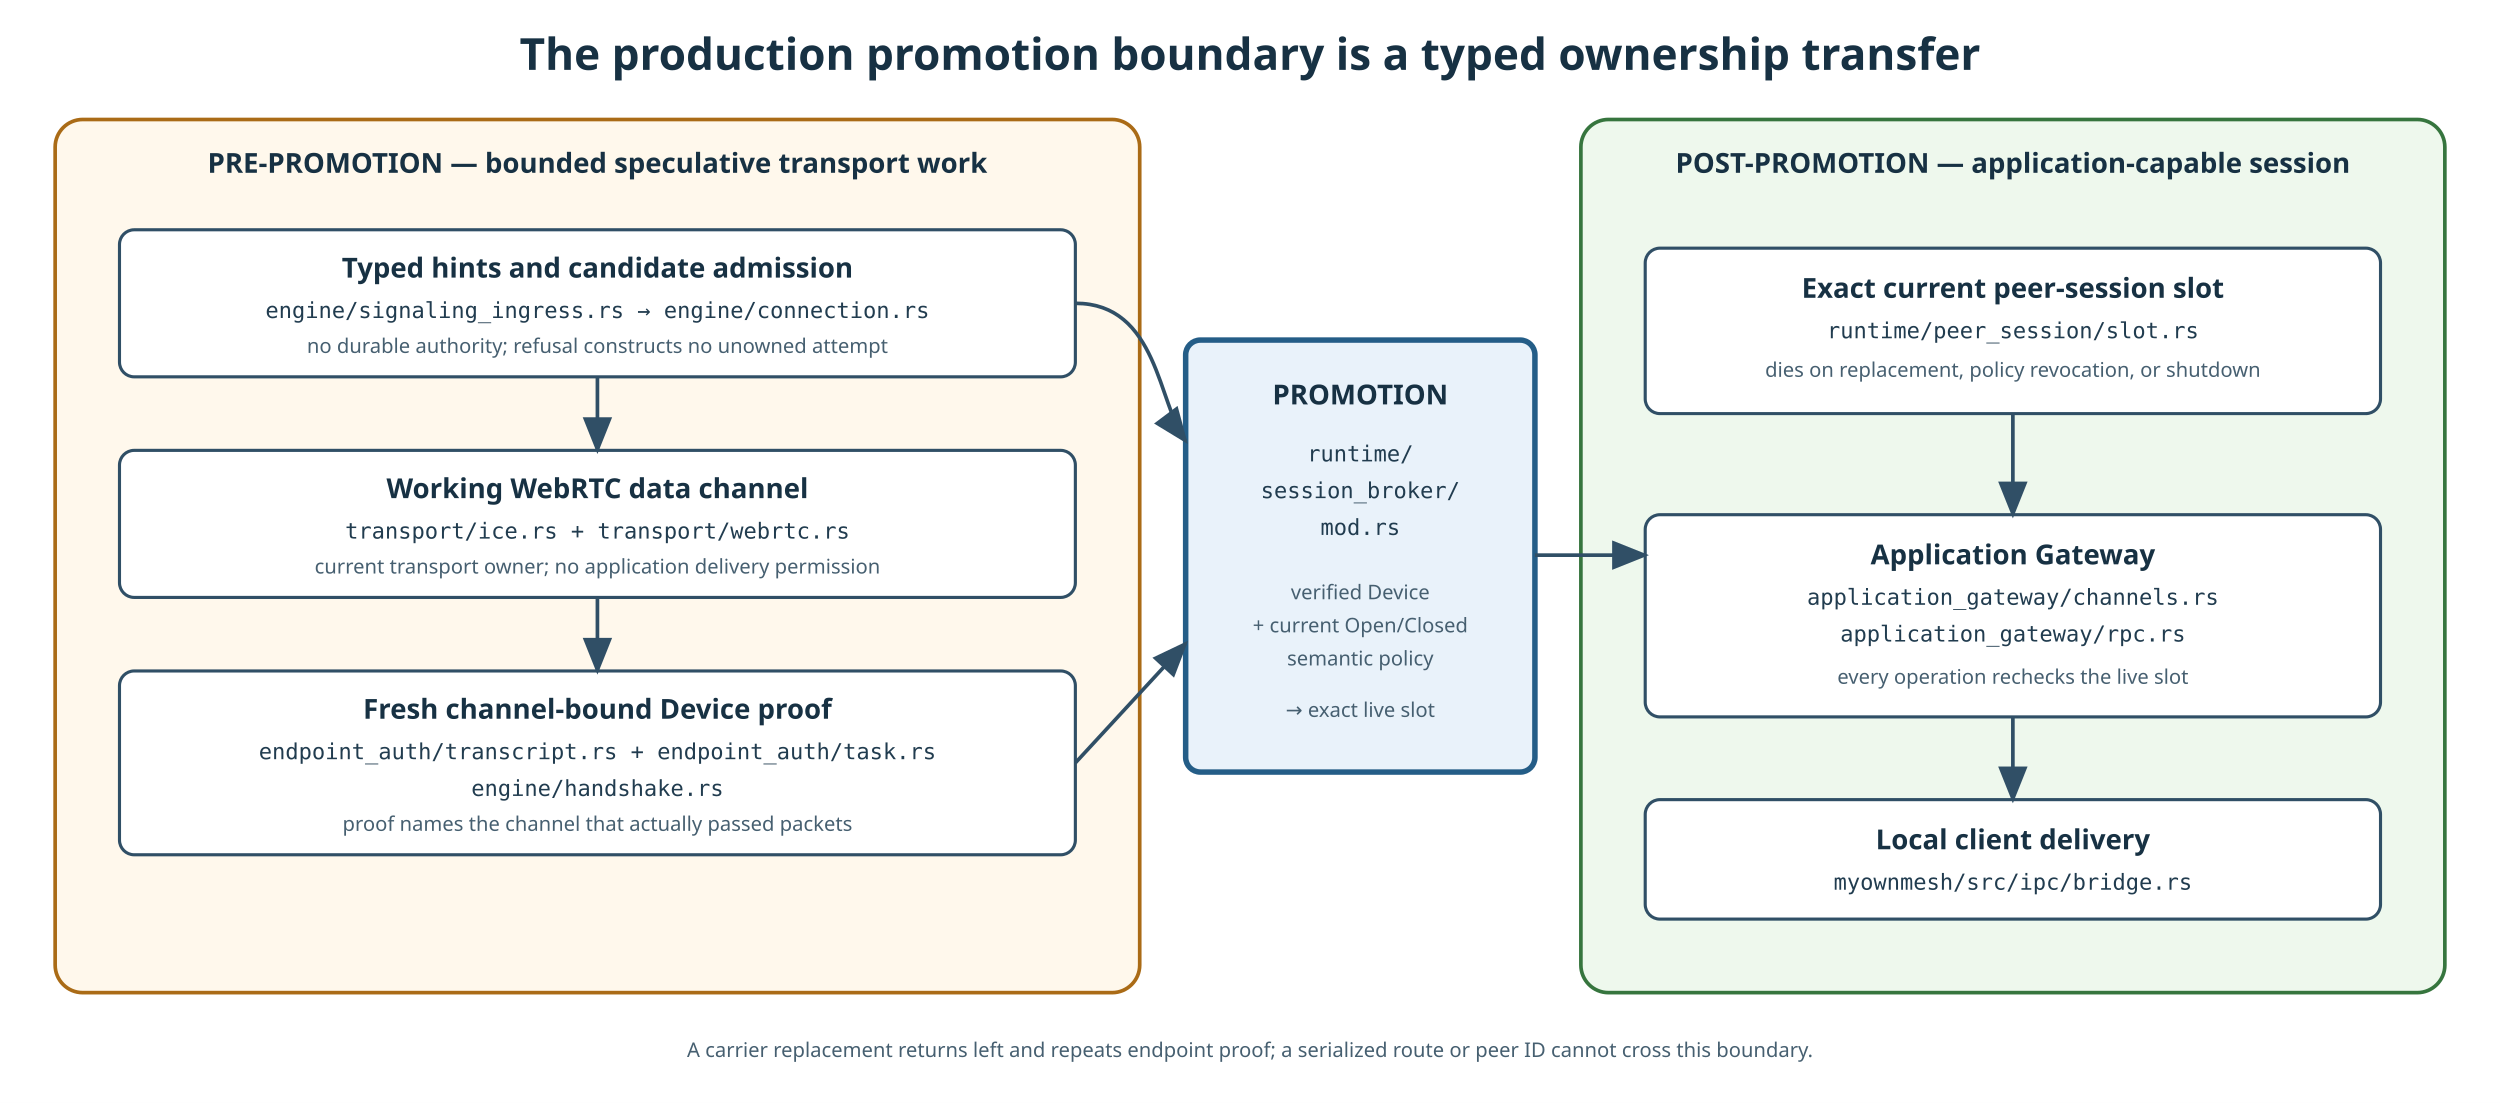
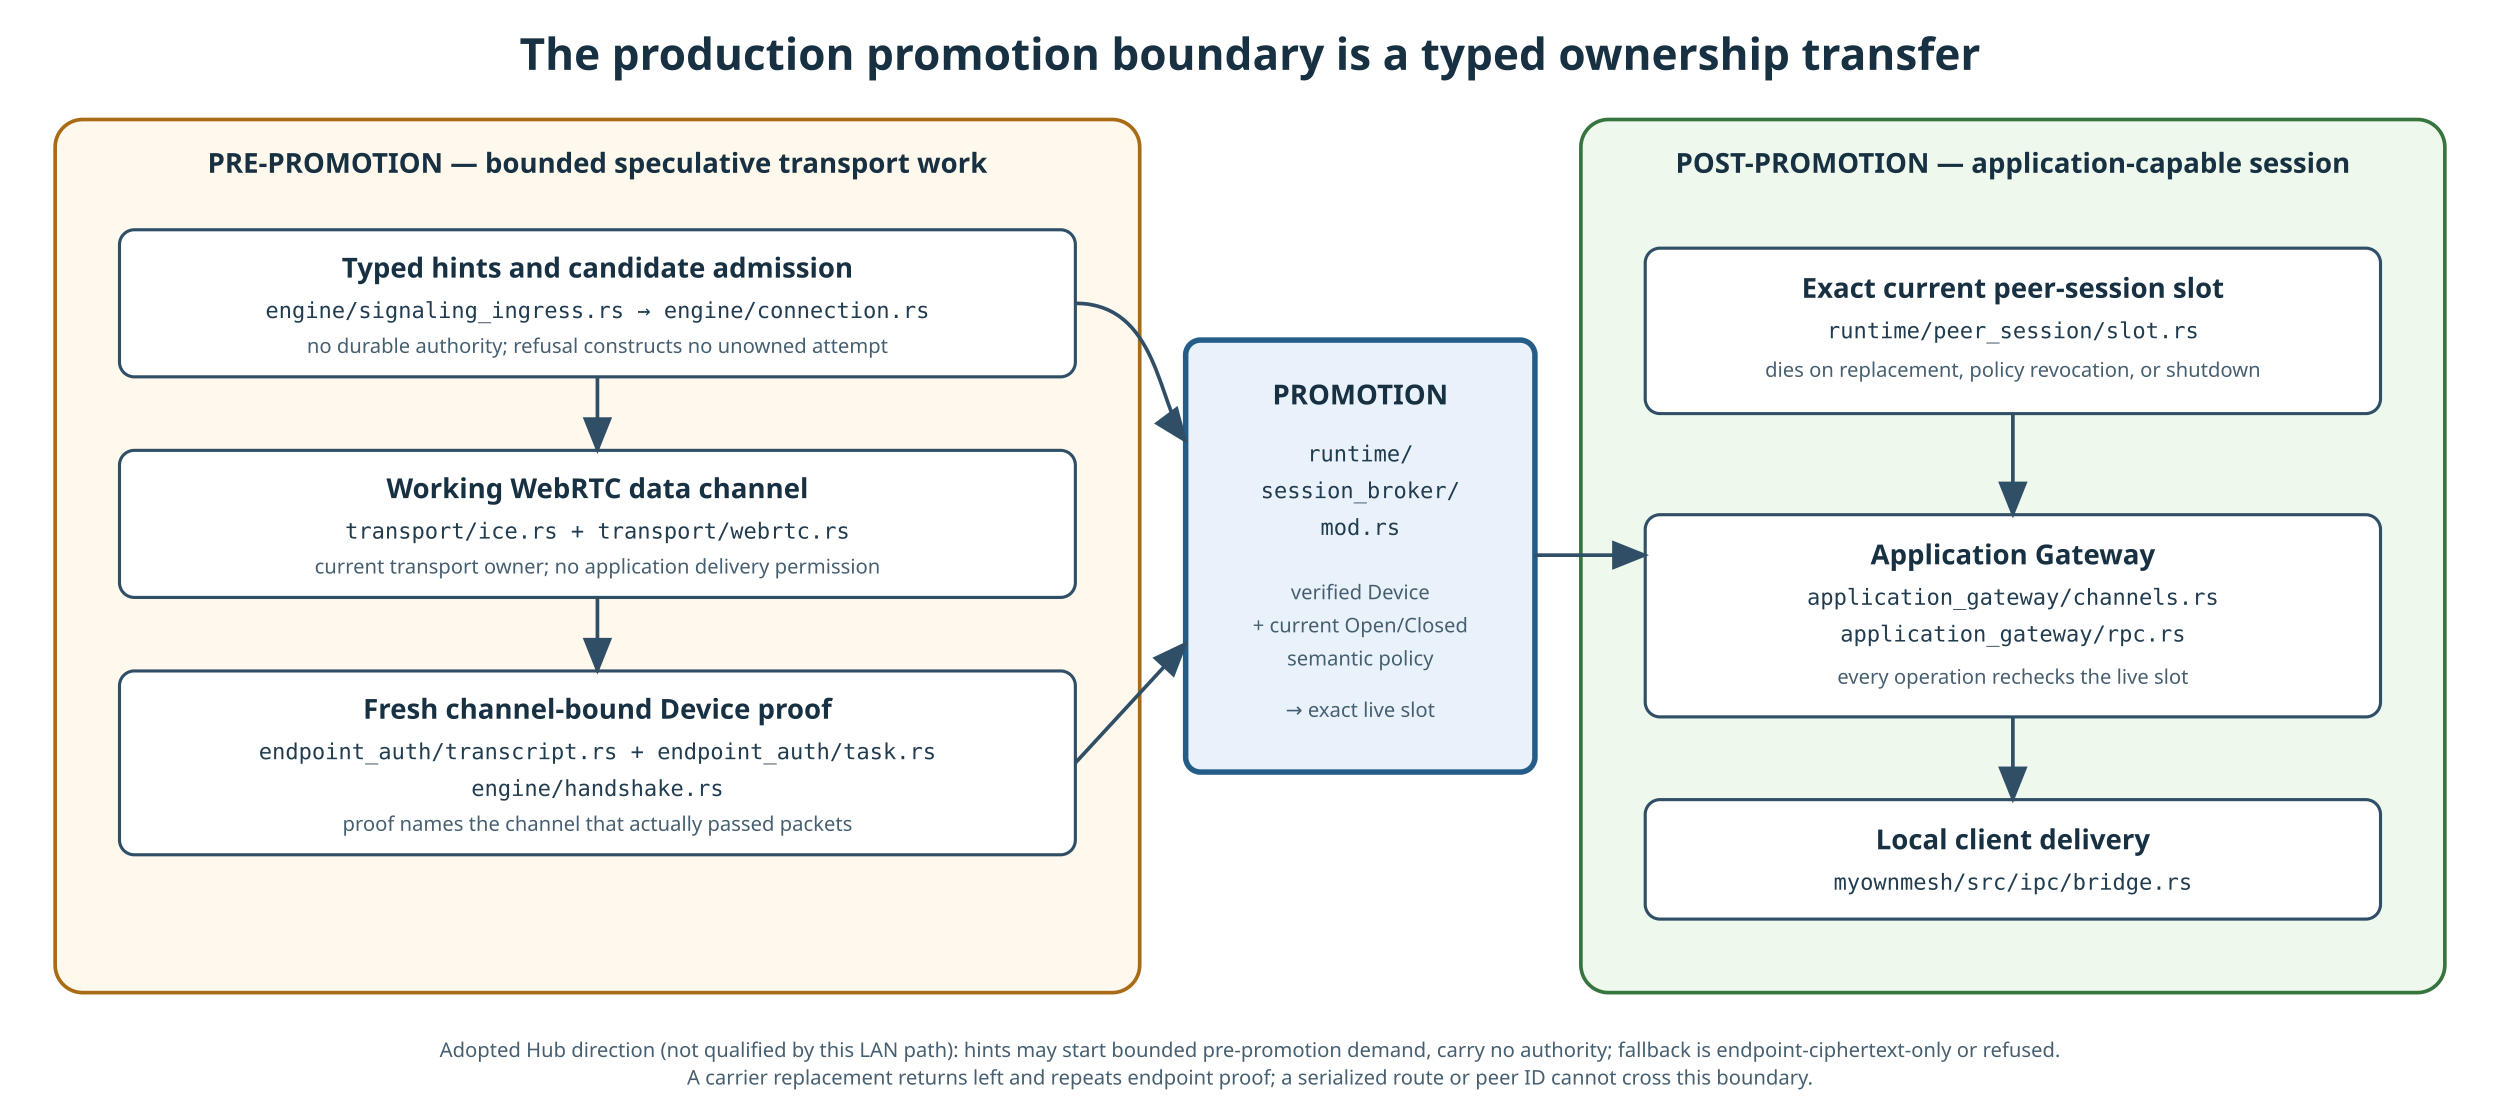
<svg xmlns="http://www.w3.org/2000/svg" width="1360" height="600" viewBox="0 0 1360 600" role="img" aria-labelledby="title desc">
  <defs>
    <marker id="a" markerWidth="10" markerHeight="8" refX="9" refY="4" orient="auto">
      <path d="M0 0L10 4L0 8z" fill="#304f66" />
    </marker>
    <style>.title{font:700 24px sans-serif;fill:#173143}.zone{stroke-width:2;rx:15}.pre{fill:#fff8ec;stroke:#aa6b16}.post{fill:#eef8ed;stroke:#36753e}.box{fill:white;stroke:#304f66;stroke-width:1.7;rx:8}.h{font:700 15px sans-serif;fill:#173143}.t{font:12px monospace;fill:#213c4f}.s{font:11px sans-serif;fill:#465f70}.edge{fill:none;stroke:#304f66;stroke-width:2;marker-end:url(#a)}.gate{fill:#e9f2fa;stroke:#245d87;stroke-width:3;rx:8}</style>
  </defs>
  <rect width="1360" height="600" fill="white" />
  <text class="title" x="680" y="38" text-anchor="middle">The production promotion boundary is a typed ownership transfer</text>
  <rect class="zone pre" x="30" y="65" width="590" height="475" />
  <text class="h" x="325" y="94" text-anchor="middle">PRE-PROMOTION — bounded speculative transport work</text>
  <rect class="box" x="65" y="125" width="520" height="80" />
  <text class="h" x="325" y="151" text-anchor="middle">Typed hints and candidate admission</text>
  <text class="t" x="325" y="173" text-anchor="middle">engine/signaling_ingress.rs → engine/connection.rs</text>
  <text class="s" x="325" y="192" text-anchor="middle">no durable authority; refusal constructs no unowned attempt</text>
  <rect class="box" x="65" y="245" width="520" height="80" />
  <text class="h" x="325" y="271" text-anchor="middle">Working WebRTC data channel</text>
  <text class="t" x="325" y="293" text-anchor="middle">transport/ice.rs + transport/webrtc.rs</text>
  <text class="s" x="325" y="312" text-anchor="middle">current transport owner; no application delivery permission</text>
  <rect class="box" x="65" y="365" width="520" height="100" />
  <text class="h" x="325" y="391" text-anchor="middle">Fresh channel-bound Device proof</text>
  <text class="t" x="325" y="413" text-anchor="middle">endpoint_auth/transcript.rs + endpoint_auth/task.rs</text>
  <text class="t" x="325" y="433" text-anchor="middle">engine/handshake.rs</text>
  <text class="s" x="325" y="452" text-anchor="middle">proof names the channel that actually passed packets</text>
  <path class="edge" d="M325 205V245" />
  <path class="edge" d="M325 325V365" />
  <rect class="gate" x="645" y="185" width="190" height="235" />
  <text class="h" x="740" y="220" text-anchor="middle">PROMOTION</text>
  <text class="t" x="740" y="251" text-anchor="middle">runtime/</text>
  <text class="t" x="740" y="271" text-anchor="middle">session_broker/</text>
  <text class="t" x="740" y="291" text-anchor="middle">mod.rs</text>
  <text class="s" x="740" y="326" text-anchor="middle">verified Device</text>
  <text class="s" x="740" y="344" text-anchor="middle">+ current Open/Closed</text>
  <text class="s" x="740" y="362" text-anchor="middle">semantic policy</text>
  <text class="s" x="740" y="390" text-anchor="middle">→ exact live slot</text>
  <path class="edge" d="M585 415L645 350" />
  <path class="edge" d="M585 165C630 165 630 220 645 240" />
  <rect class="zone post" x="860" y="65" width="470" height="475" />
  <text class="h" x="1095" y="94" text-anchor="middle">POST-PROMOTION — application-capable session</text>
  <rect class="box" x="895" y="135" width="400" height="90" />
  <text class="h" x="1095" y="162" text-anchor="middle">Exact current peer-session slot</text>
  <text class="t" x="1095" y="184" text-anchor="middle">runtime/peer_session/slot.rs</text>
  <text class="s" x="1095" y="205" text-anchor="middle">dies on replacement, policy revocation, or shutdown</text>
  <rect class="box" x="895" y="280" width="400" height="110" />
  <text class="h" x="1095" y="307" text-anchor="middle">Application Gateway</text>
  <text class="t" x="1095" y="329" text-anchor="middle">application_gateway/channels.rs</text>
  <text class="t" x="1095" y="349" text-anchor="middle">application_gateway/rpc.rs</text>
  <text class="s" x="1095" y="372" text-anchor="middle">every operation rechecks the live slot</text>
  <rect class="box" x="895" y="435" width="400" height="65" />
  <text class="h" x="1095" y="462" text-anchor="middle">Local client delivery</text>
  <text class="t" x="1095" y="484" text-anchor="middle">myownmesh/src/ipc/bridge.rs</text>
  <path class="edge" d="M835 302H895" />
  <path class="edge" d="M1095 225V280" />
  <path class="edge" d="M1095 390V435" />
-   <text class="s" x="680" y="575" text-anchor="middle">A carrier replacement returns left and repeats endpoint proof; a serialized route or peer ID cannot cross this boundary.</text>
+   <text class="s" x="680" y="575" text-anchor="middle">Adopted Hub direction (not qualified by this LAN path): hints may start bounded pre-promotion demand, carry no authority; fallback is endpoint-ciphertext-only or refused.</text>
+   <text class="s" x="680" y="590" text-anchor="middle">A carrier replacement returns left and repeats endpoint proof; a serialized route or peer ID cannot cross this boundary.</text>
</svg>
